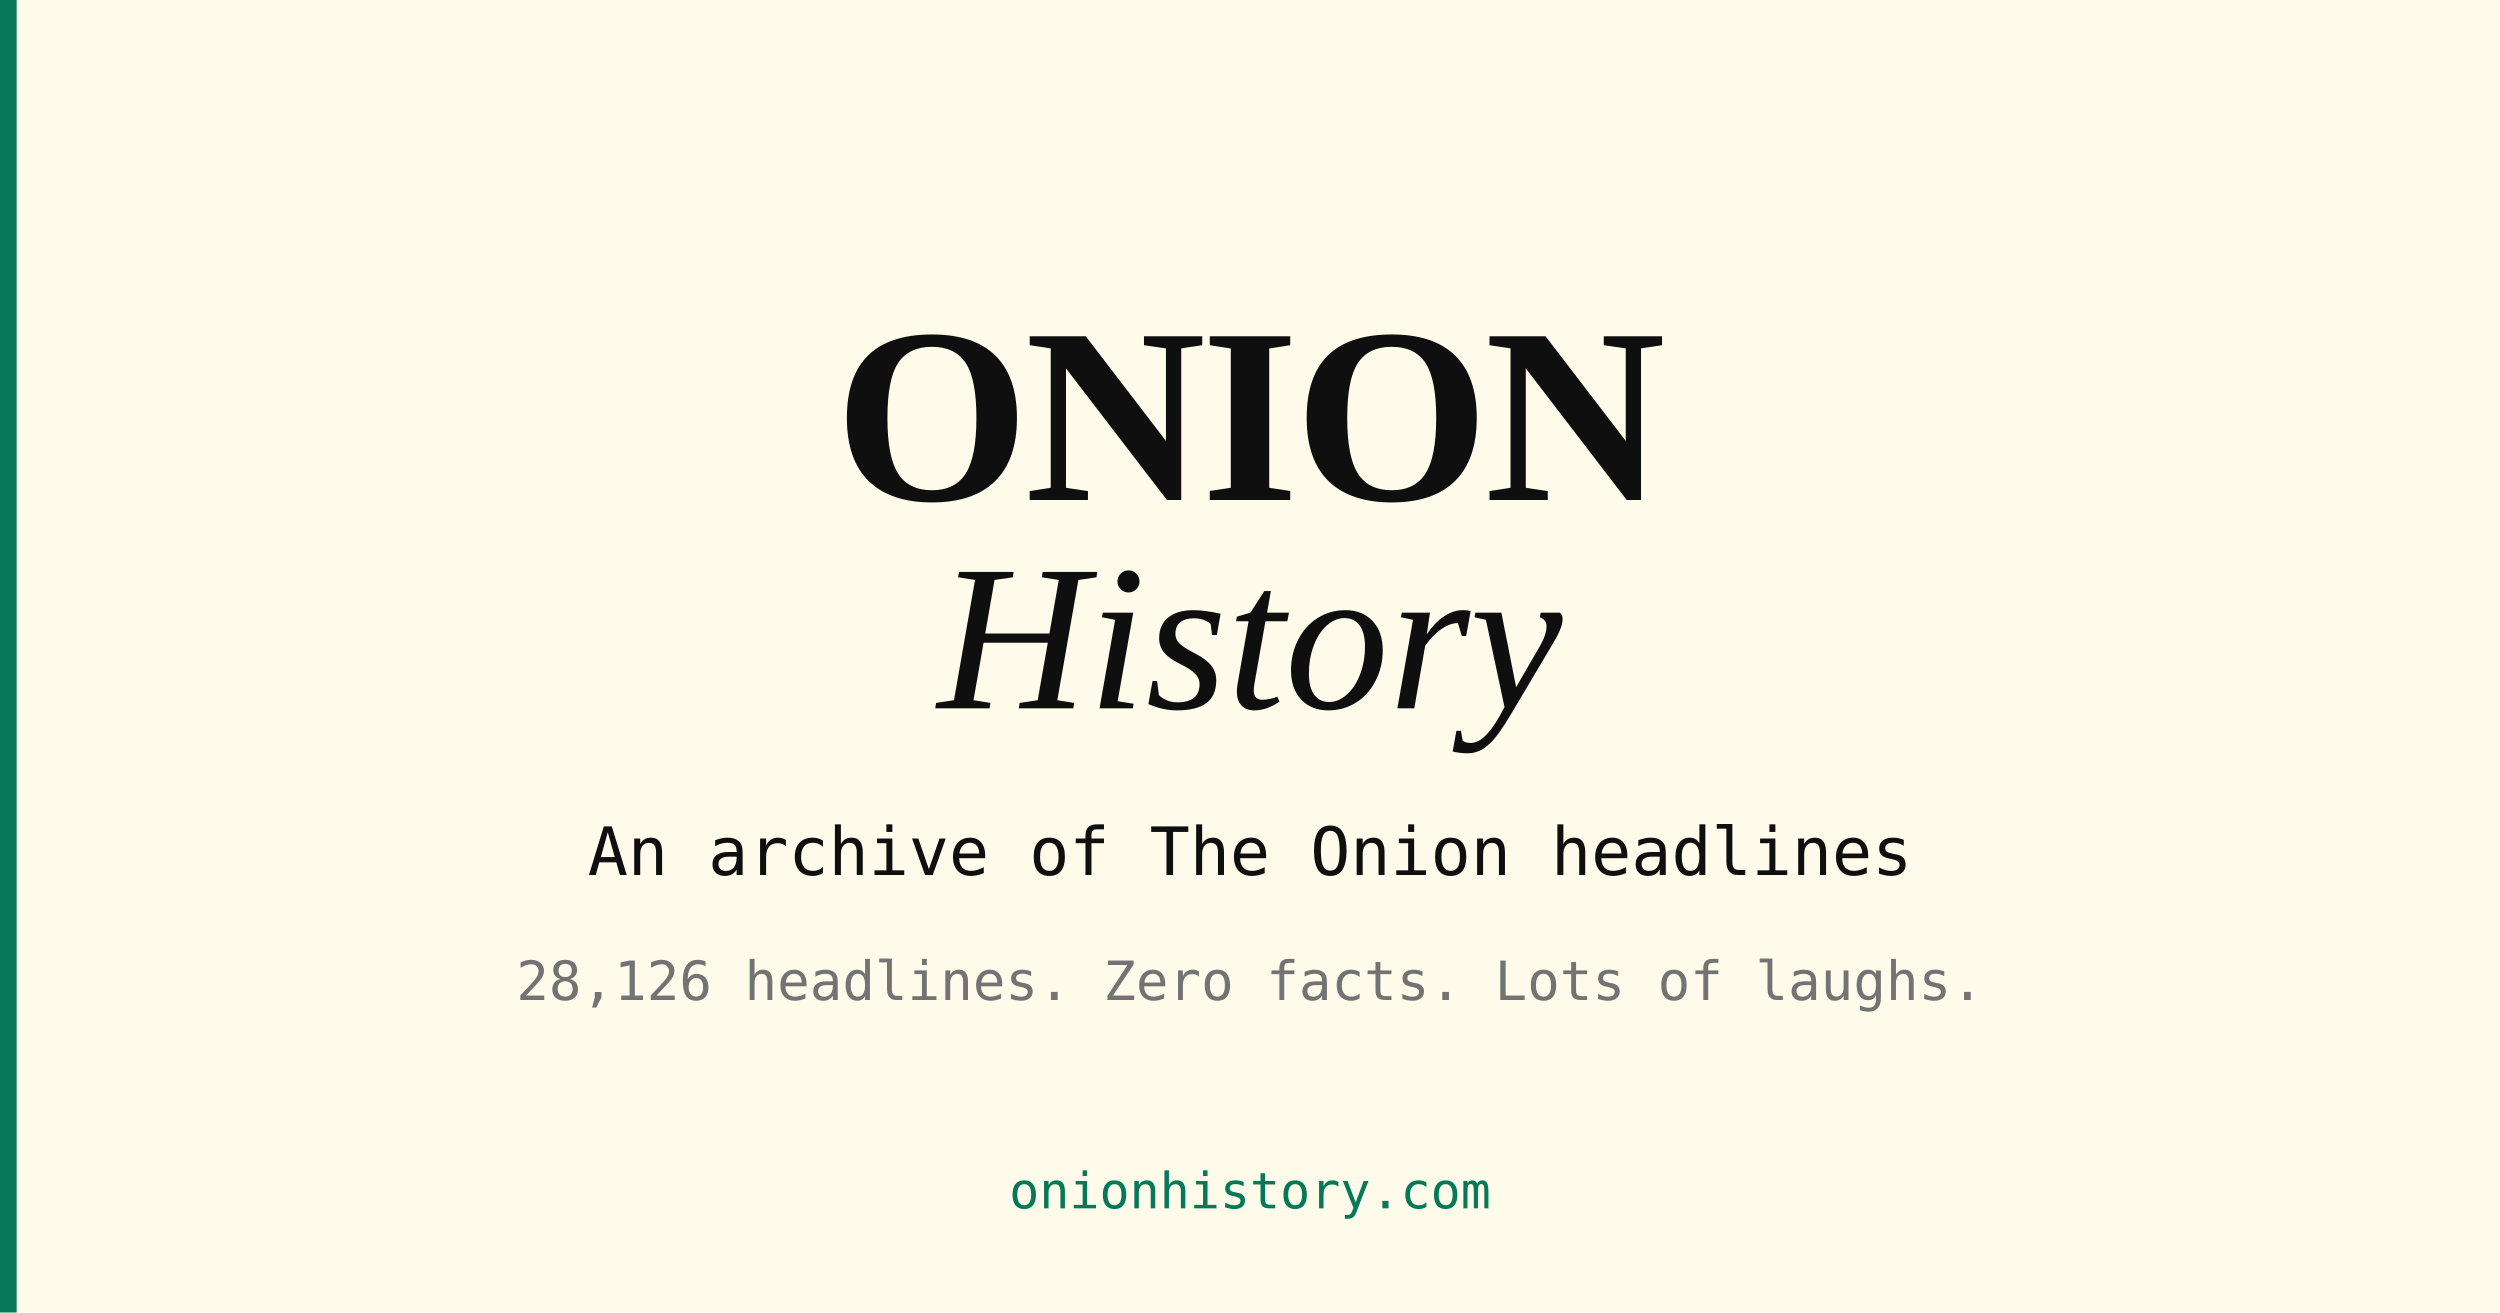
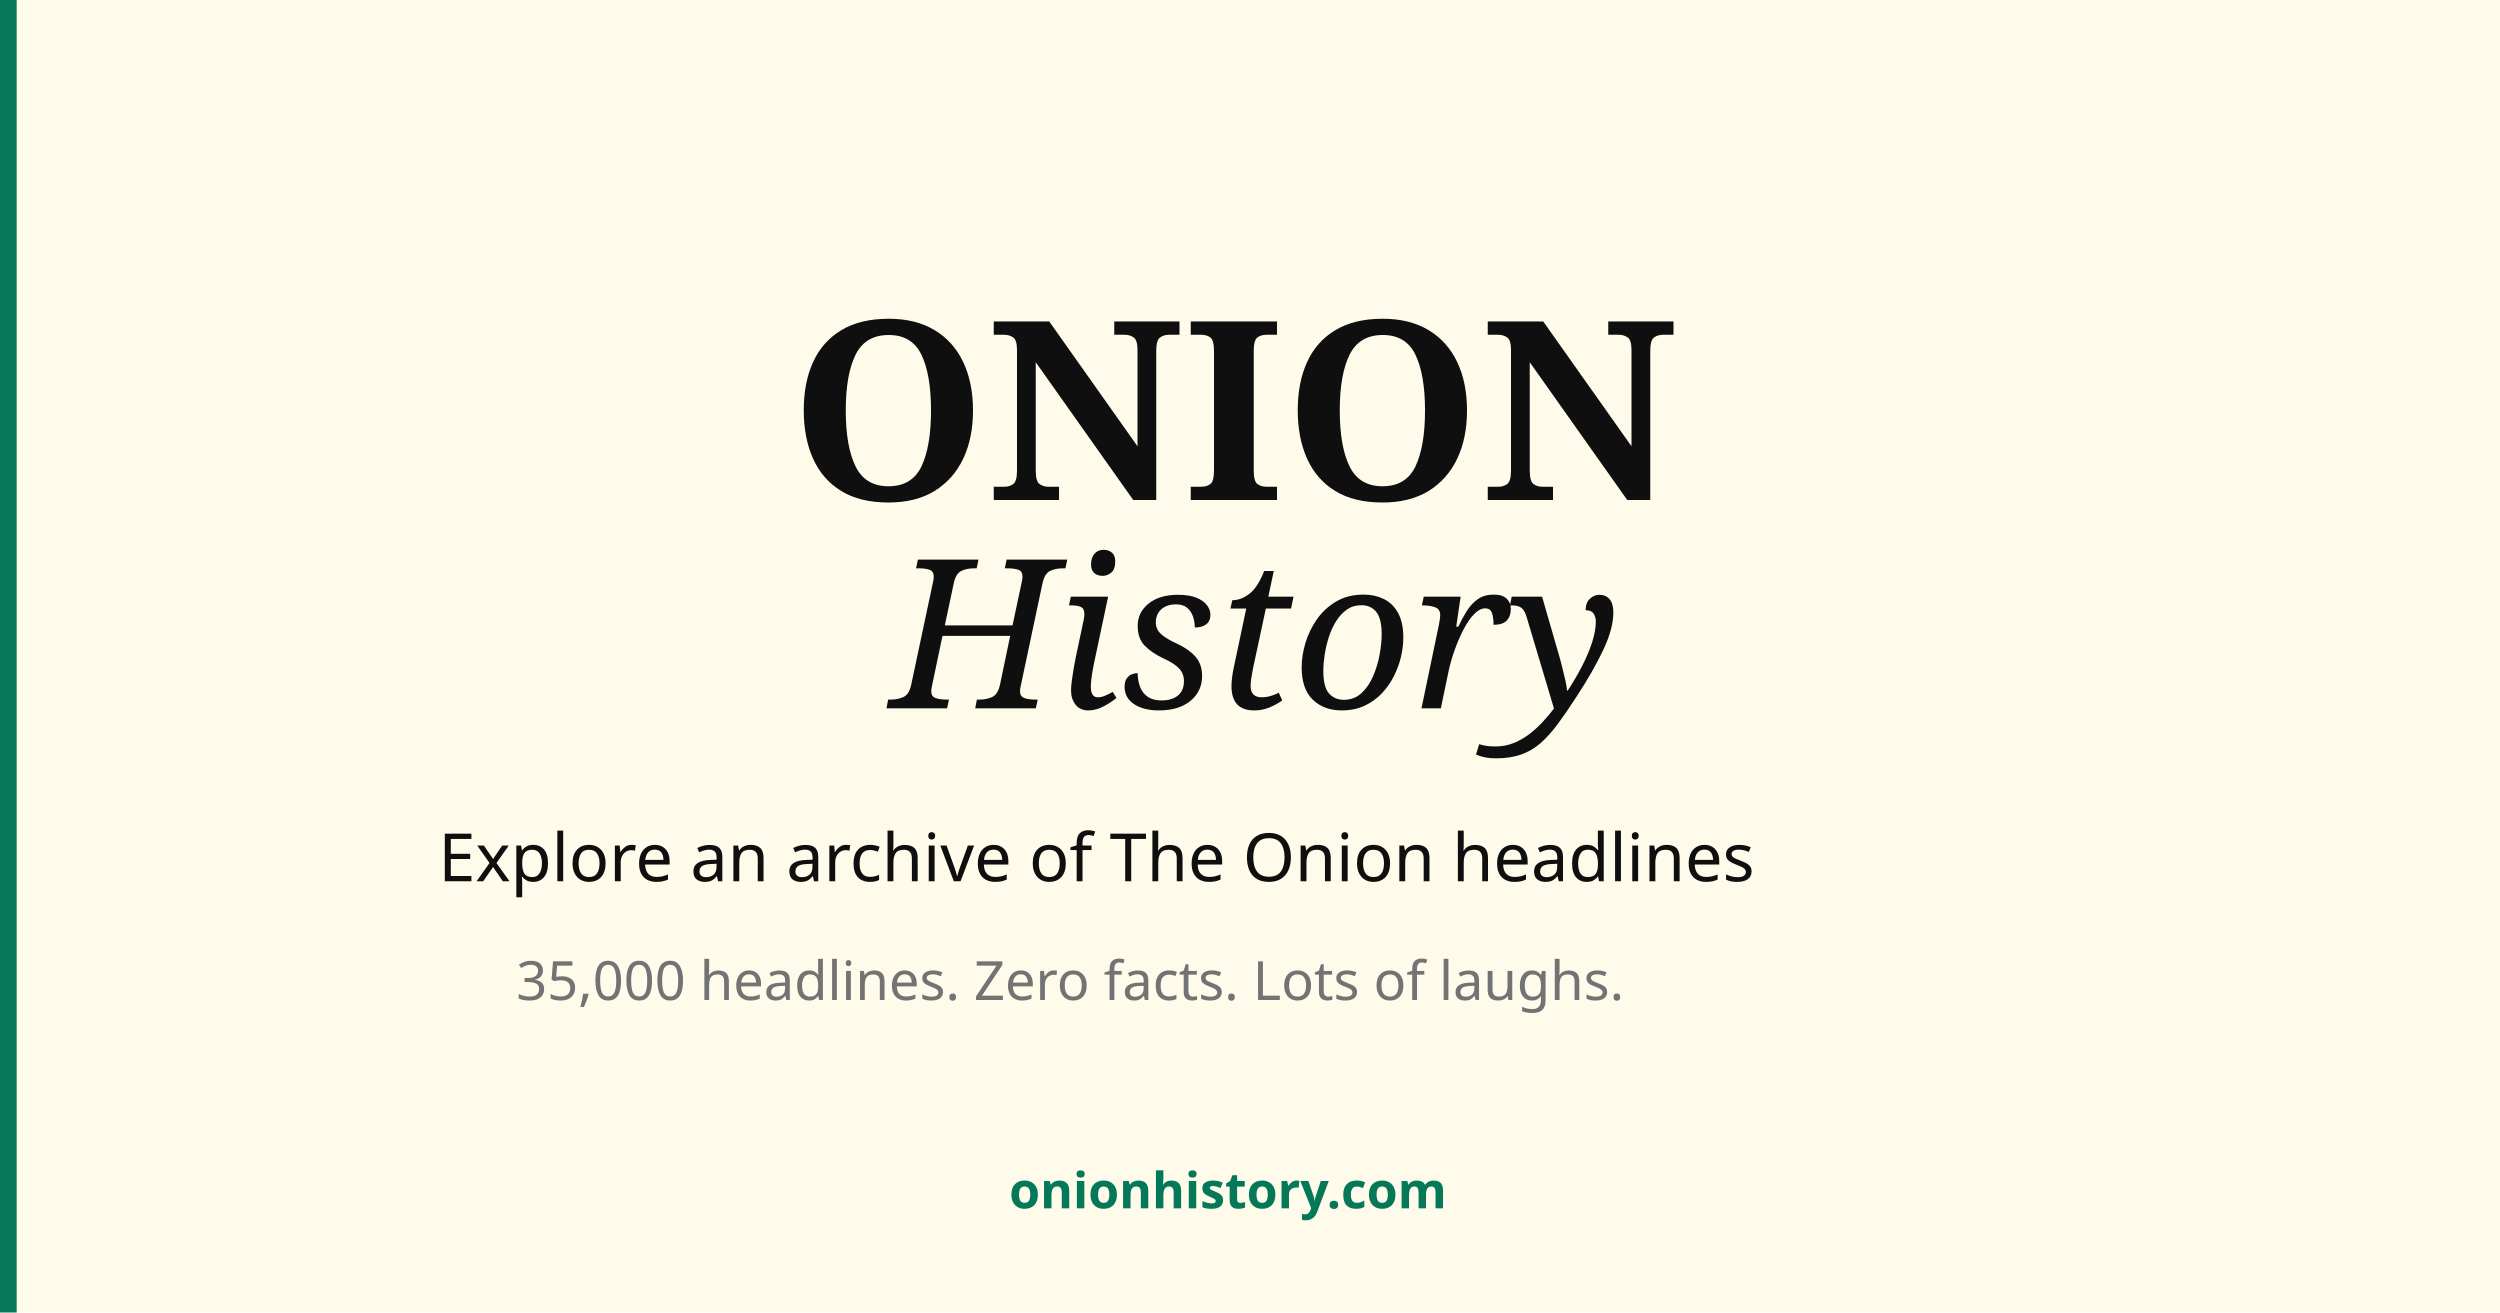
- <svg xmlns="http://www.w3.org/2000/svg" width="1200" height="630" viewBox="0 0 1200 630">
-   <rect width="1200" height="630" fill="#fffbeb" />
-   <rect x="0" y="0" width="8" height="630" fill="#047857" />
-   <text x="600" y="240" font-family="Georgia, 'Times New Roman', serif" font-size="120" font-weight="900" fill="#0f0f0f" text-anchor="middle" letter-spacing="-2">
-     ONION
-   </text>
-   <text x="600" y="340" font-family="Georgia, 'Times New Roman', serif" font-size="100" font-style="italic" font-weight="400" fill="#0f0f0f" text-anchor="middle">
-     History
-   </text>
-   <text x="600" y="420" font-family="ui-monospace, 'SF Mono', Menlo, monospace" font-size="32" fill="#0f0f0f" text-anchor="middle">
-     An archive of The Onion headlines
-   </text>
-   <text x="600" y="480" font-family="ui-monospace, 'SF Mono', Menlo, monospace" font-size="26" fill="#737373" text-anchor="middle">
-     28,126 headlines. Zero facts. Lots of laughs.
-   </text>
-   <text x="600" y="580" font-family="ui-monospace, 'SF Mono', Menlo, monospace" font-size="24" fill="#047857" text-anchor="middle">
-     onionhistory.com
-   </text>
+ <svg xmlns="http://www.w3.org/2000/svg" version="1.1" viewBox="0 0 1200 630">
+   <defs>
+     <style>
+       .cls-1 {
+         fill: #fffbeb;
+       }
+ 
+       .cls-2 {
+         font-family: Georgia-Bold, Georgia;
+         font-size: 120px;
+         letter-spacing: 0em;
+       }
+ 
+       .cls-2, .cls-3, .cls-4, .cls-5, .cls-6 {
+         isolation: isolate;
+       }
+ 
+       .cls-2, .cls-4, .cls-5 {
+         fill: #0f0f0f;
+       }
+ 
+       .cls-2, .cls-6 {
+         font-weight: 700;
+       }
+ 
+       .cls-3 {
+         fill: #737373;
+         font-size: 26px;
+       }
+ 
+       .cls-3, .cls-5 {
+         font-family: Menlo-Regular, Menlo;
+       }
+ 
+       .cls-4 {
+         font-family: Georgia-Italic, Georgia;
+         font-size: 100px;
+         font-style: italic;
+       }
+ 
+       .cls-5 {
+         font-size: 32px;
+       }
+ 
+       .cls-7, .cls-6 {
+         fill: #047857;
+       }
+ 
+       .cls-6 {
+         font-family: Menlo-Bold, Menlo;
+         font-size: 24px;
+       }
+     </style>
+   </defs>
+   <g>
+     <g id="Layer_1">
+       <rect class="cls-1" width="1200" height="630" />
+       <rect class="cls-7" width="8" height="630" />
+       <text class="cls-2" transform="translate(379.2 240)">
+         <tspan x="0" y="0">ONION</tspan>
+       </text>
+       <text class="cls-4" transform="translate(427.6 340)">
+         <tspan x="0" y="0">History</tspan>
+       </text>
+       <text class="cls-5" transform="translate(210.4 423)">
+         <tspan x="0" y="0">Explore an archive of The Onion headlines</tspan>
+       </text>
+       <text class="cls-3" transform="translate(247.8 480)">
+         <tspan x="0" y="0">35,000 headlines. Zero facts. Lots of laughs.</tspan>
+       </text>
+       <text class="cls-6" transform="translate(484.4 580)">
+         <tspan x="0" y="0">onionhistory.com</tspan>
+       </text>
+     </g>
+   </g>
</svg>
